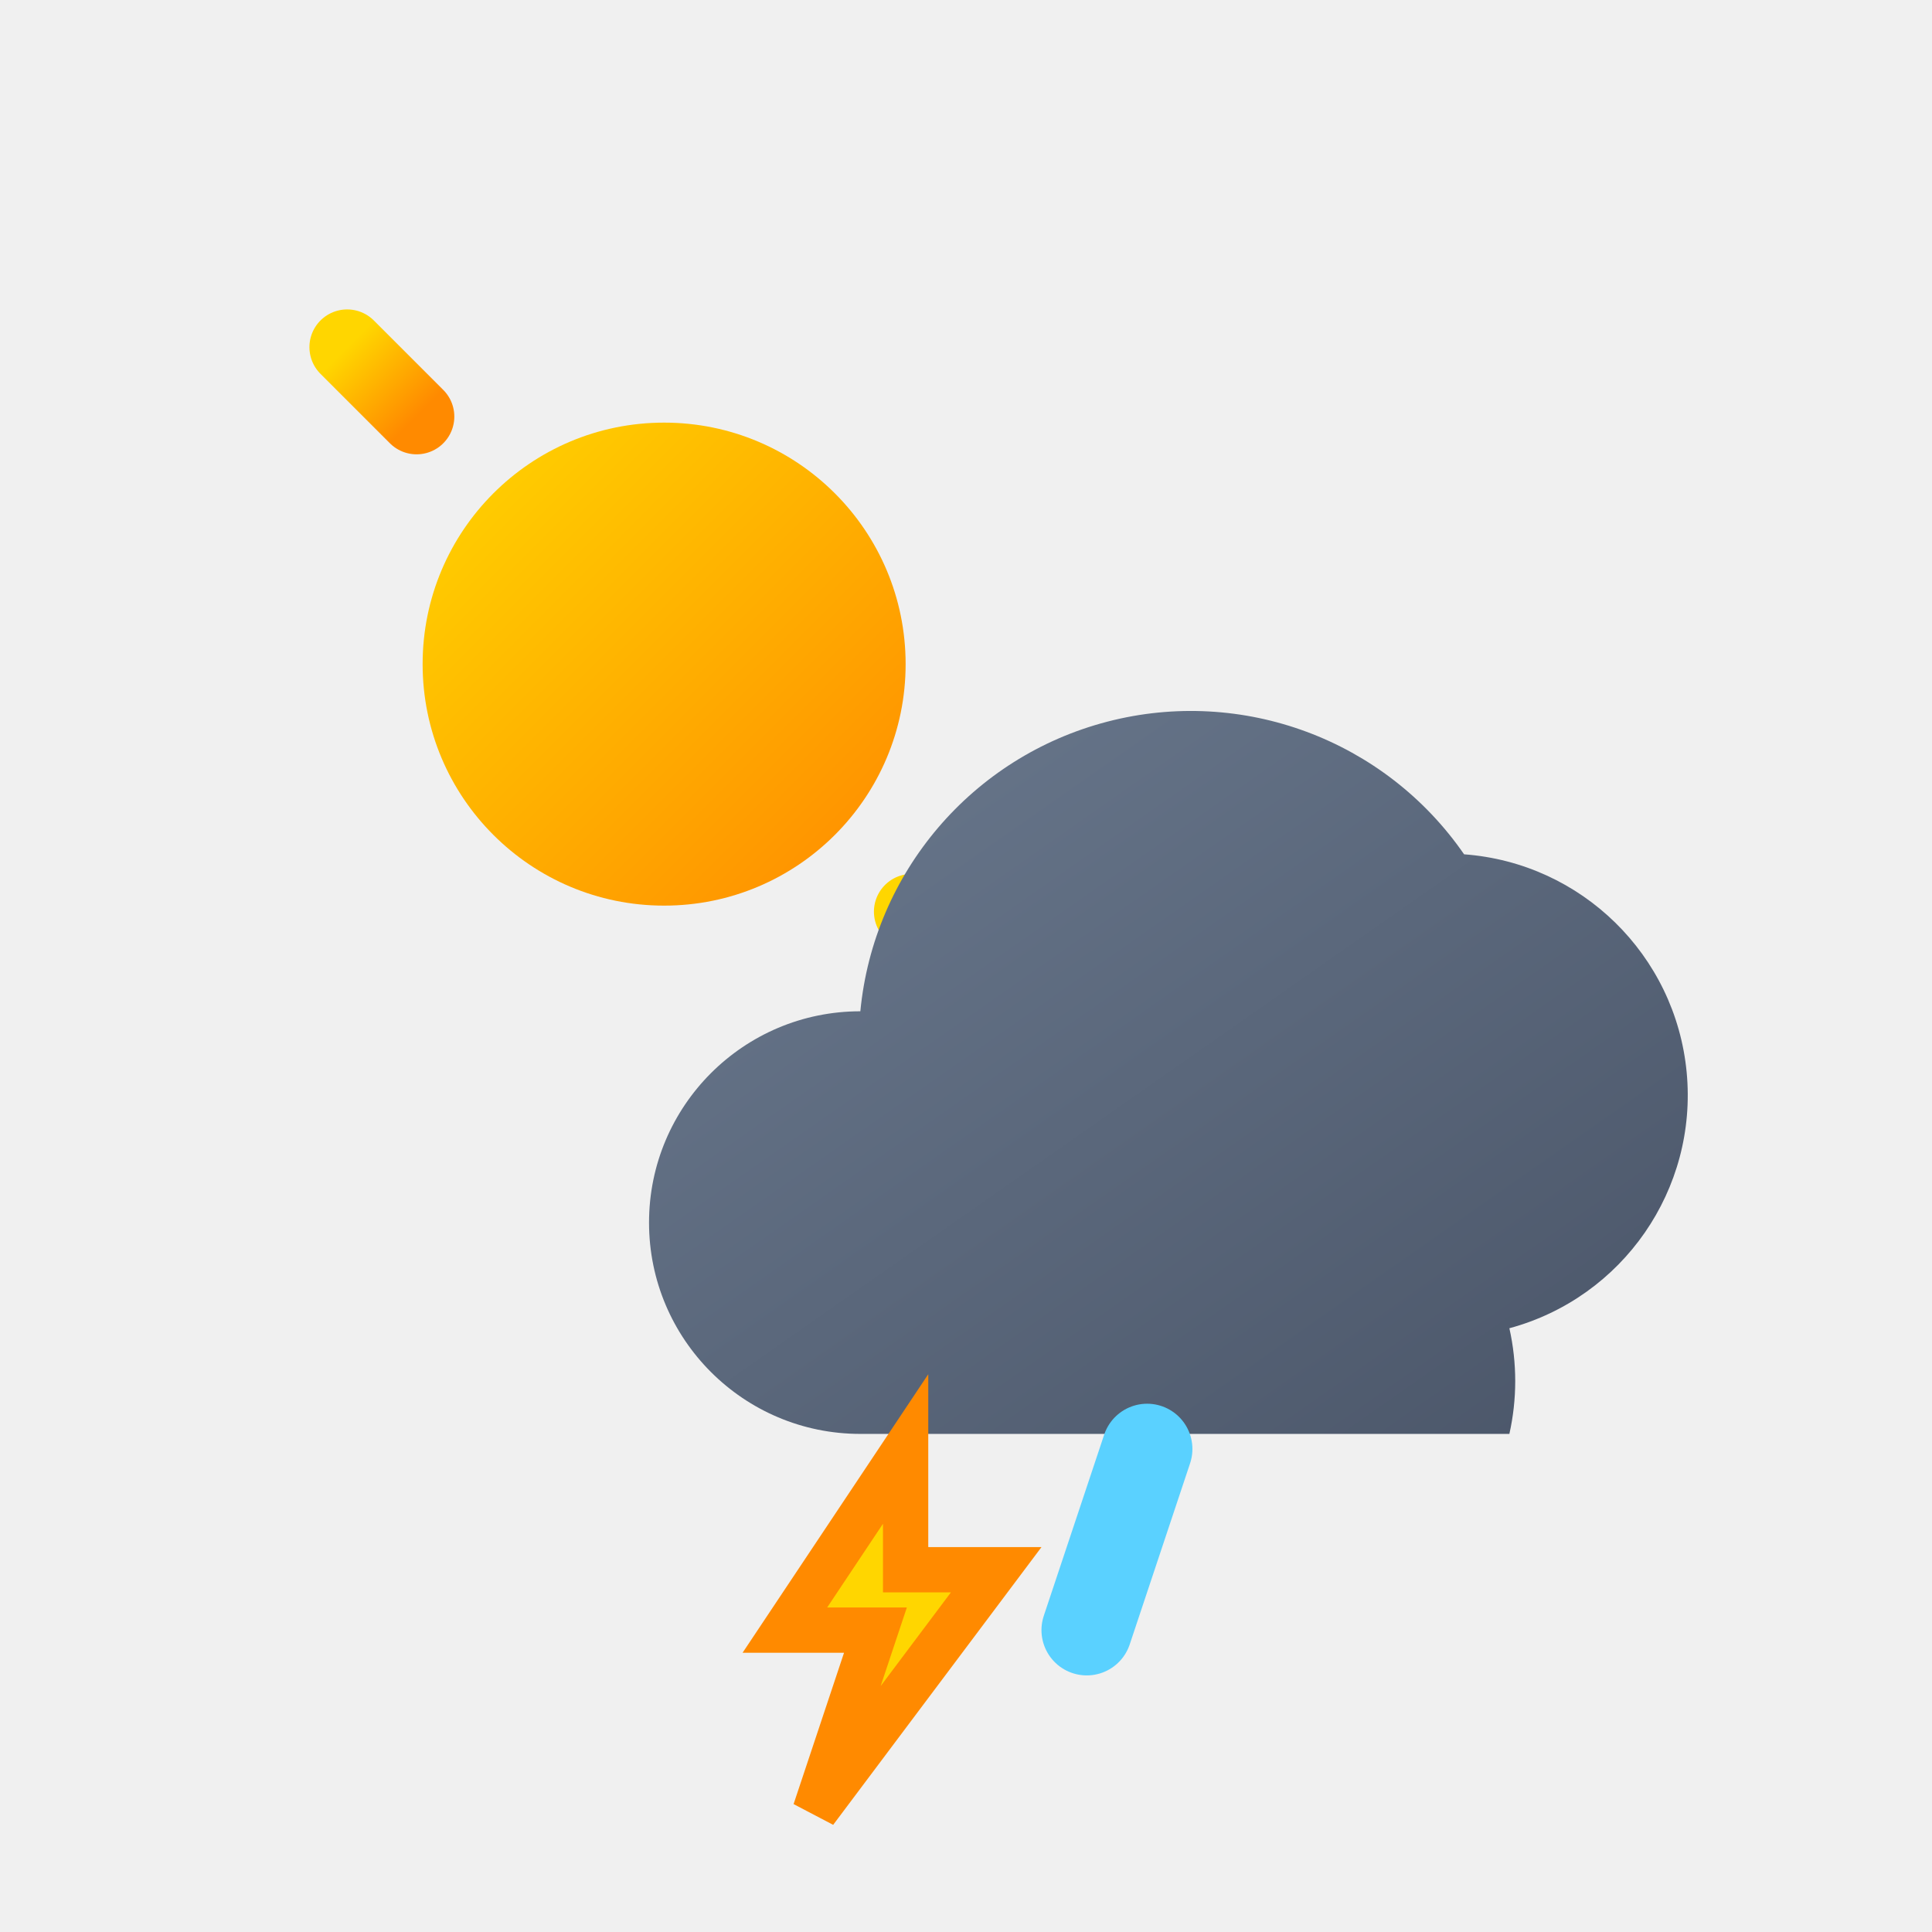
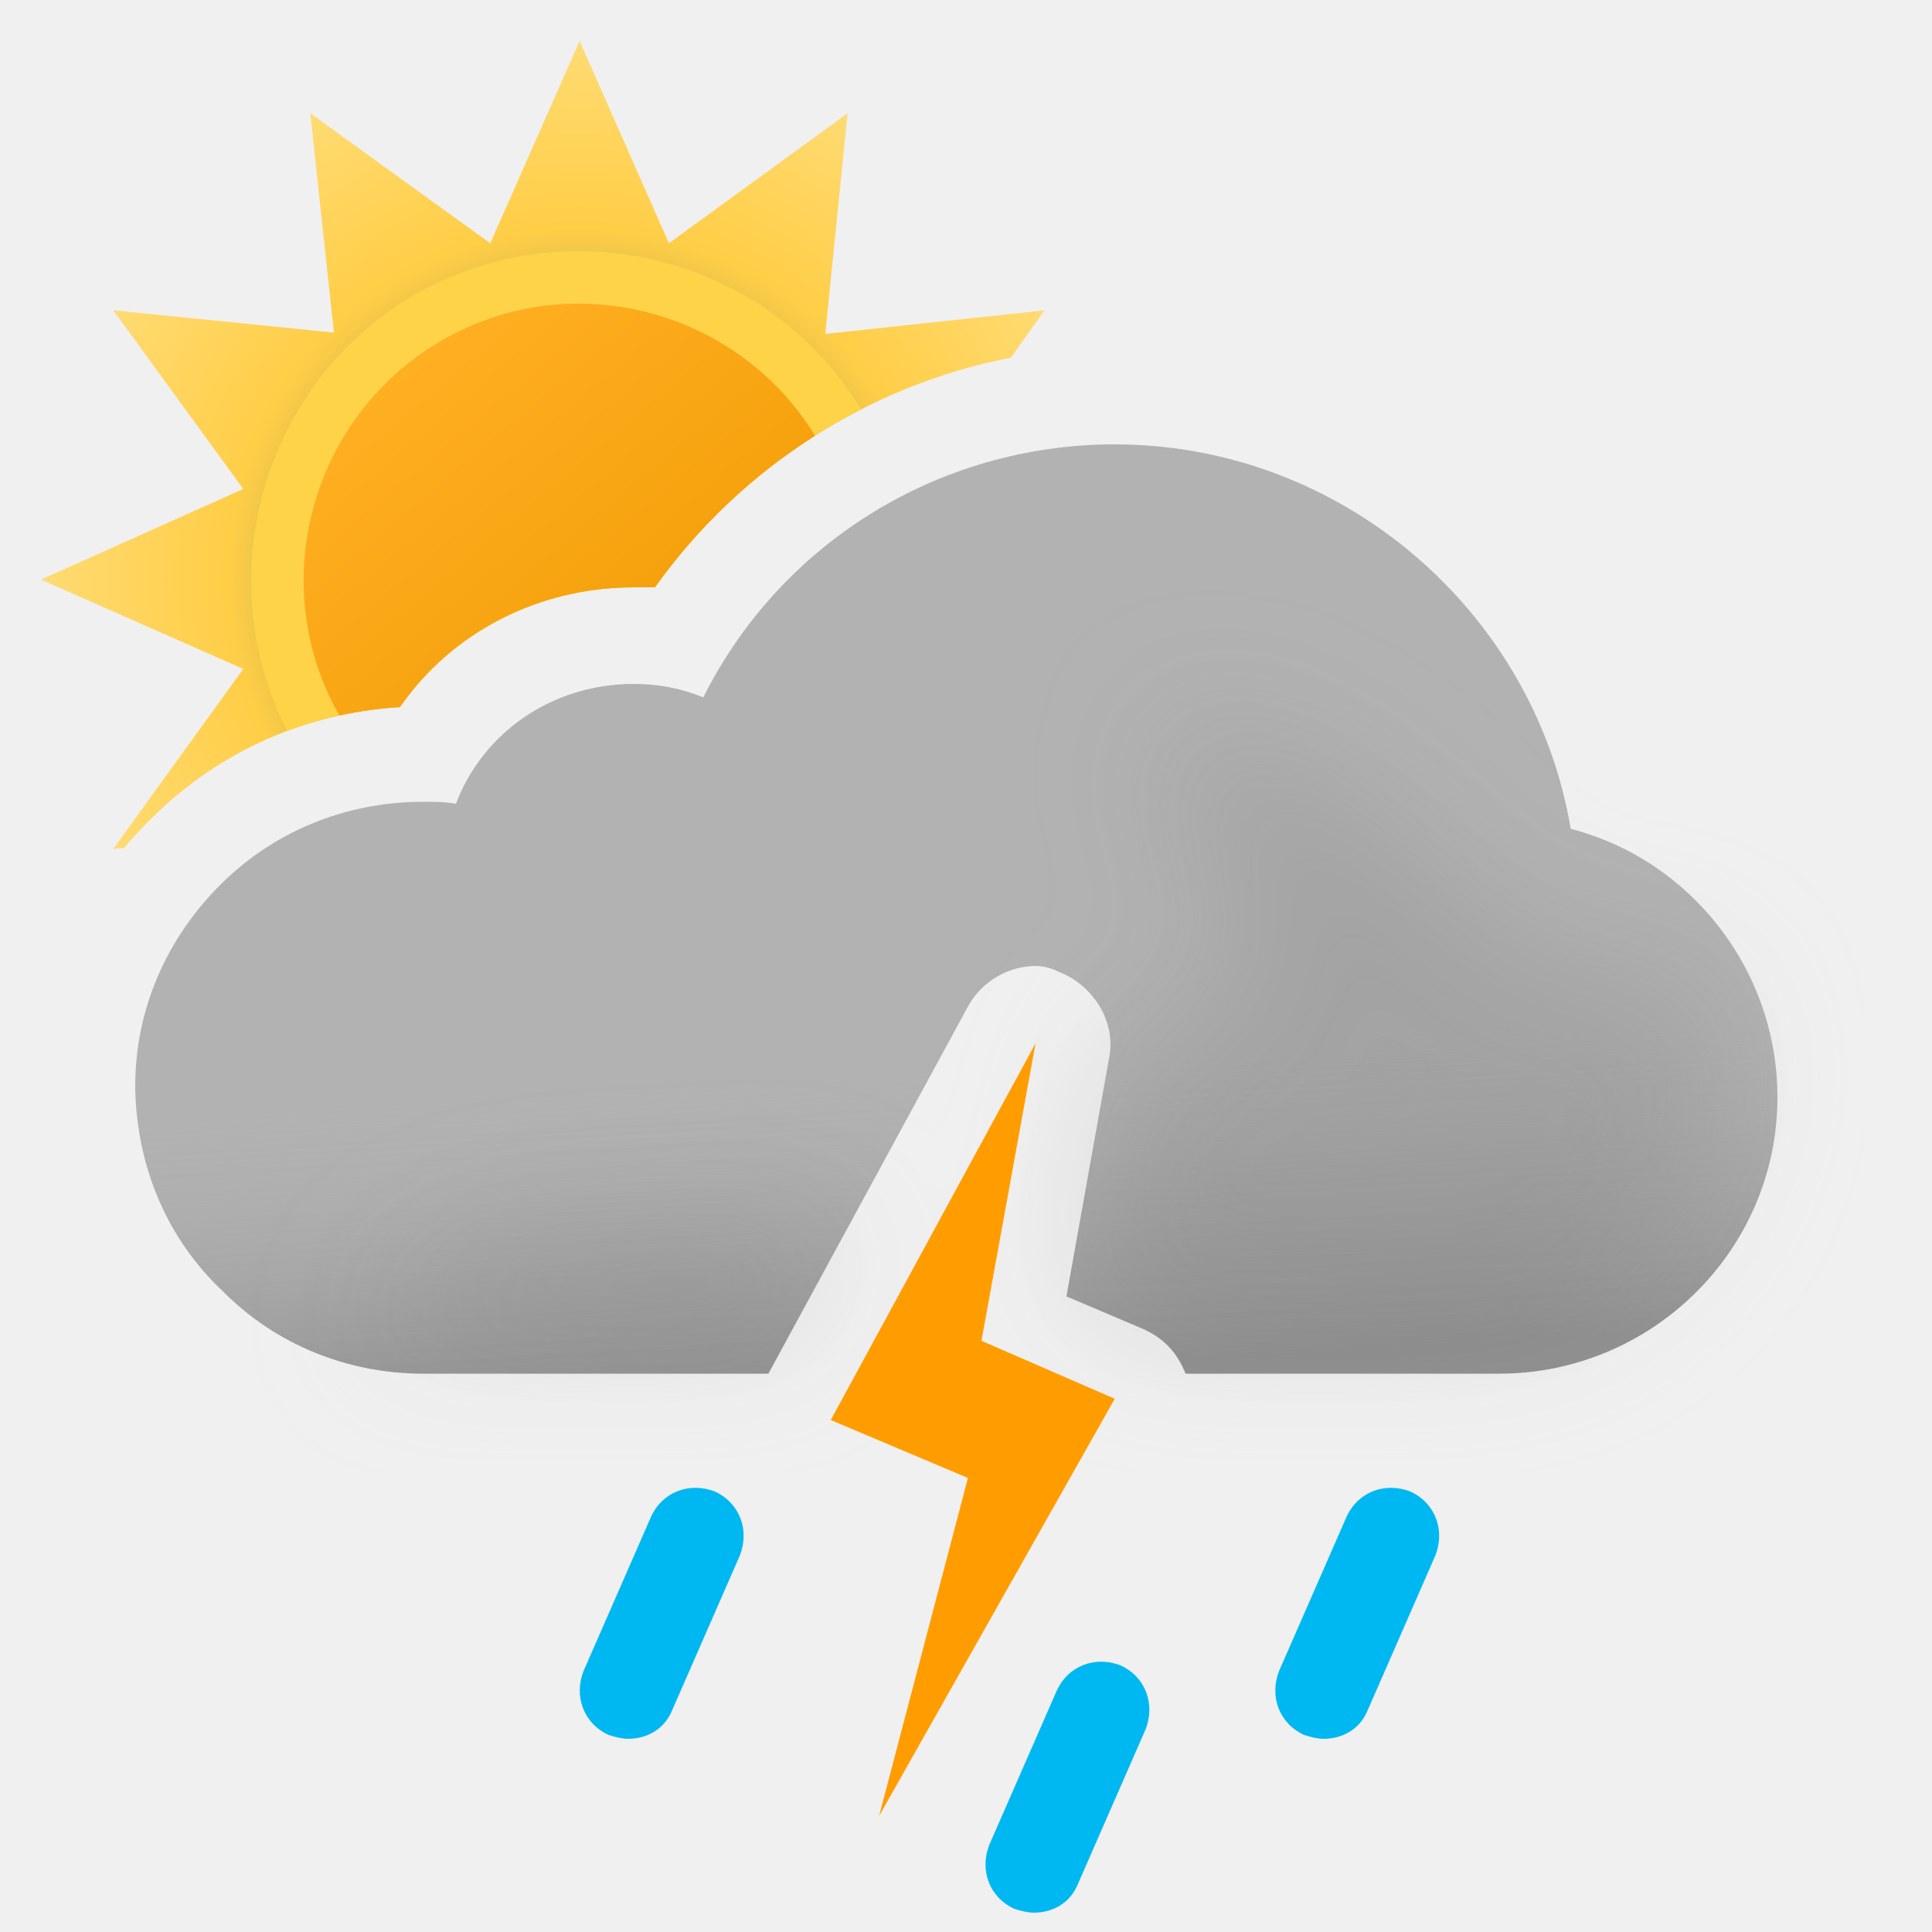
- <svg xmlns="http://www.w3.org/2000/svg" viewBox="0 0 64 64">
+ <svg xmlns="http://www.w3.org/2000/svg" width="100" height="100" fill="none" viewBox="0 0 100 100">
+   <g clip-path="url(#06d__06d__a)">
+     <path fill="url(#06d__06d__b)" fill-rule="evenodd" d="M52.315 18.517l1.757-2.457-11.356 1.224L43.872 5.86l-9.248 6.732L30 2.12l-4.624 10.472L16.06 5.86l1.224 11.356L5.86 16.06l6.732 9.248L2.12 30l10.472 4.624L5.86 43.94l.57-.061c.369-.441.759-.868 1.17-1.279 3.5-3.6 8.1-5.7 13.1-6 2.7-3.9 7.2-6.2 12.1-6.2h1.1c4.363-6.14 11.011-10.453 18.415-11.883z" clip-rule="evenodd" />
+     <path fill="#FFD348" fill-rule="evenodd" d="M14.867 37.83A20.01 20.01 0 0120.7 36.6c2.7-3.9 7.2-6.2 12.1-6.2h1.1a29.679 29.679 0 0110.672-9.21c-4.775-7.863-15.023-10.525-23.082-5.956-7.87 4.565-10.725 14.6-6.623 22.597z" clip-rule="evenodd" />
+     <path fill="url(#06d__06d__c)" fill-rule="evenodd" d="M17.565 37.034c1.022-.224 2.07-.37 3.135-.434 2.7-3.9 7.2-6.2 12.1-6.2h1.1a29.635 29.635 0 018.287-7.849c-4.026-6.562-12.633-8.81-19.328-4.927-6.765 3.923-9.155 12.626-5.294 19.41z" clip-rule="evenodd" />
+     <path fill="#B2B2B2" fill-rule="evenodd" d="M57.7 23c11.7 0 21.7 8.6 23.6 19.9C87.5 44.5 92 50.2 92 56.8c0 7.9-6.5 14.3-14.4 14.3H61.363c-.406-1.049-1.097-1.815-2.163-2.3l-4-1.7 2.2-12.3c.4-1.9-.8-3.8-2.6-4.5-.4-.2-.8-.3-1.2-.3-1.4 0-2.8.8-3.5 2.1l-10.328 19H21.9c-3.9 0-7.6-1.5-10.3-4.2-2.9-2.7-4.5-6.4-4.6-10.5v-.2c0-3.8 1.5-7.4 4.2-10.2 2.8-2.9 6.6-4.5 10.7-4.5.6 0 1.1 0 1.7.1 1.4-3.7 5-6.2 9.2-6.2 1.2 0 2.4.2 3.6.7 4-8 12.2-13.1 21.3-13.1z" clip-rule="evenodd" />
+     <path fill="url(#06d__06d__d)" fill-rule="evenodd" d="M57.7 23c11.7 0 21.7 8.6 23.6 19.9C87.5 44.5 92 50.2 92 56.8c0 7.9-6.5 14.3-14.4 14.3H61.363c-.406-1.049-1.097-1.815-2.163-2.3l-4-1.7 2.2-12.3c.4-1.9-.8-3.8-2.6-4.5-.4-.2-.8-.3-1.2-.3-1.4 0-2.8.8-3.5 2.1l-10.328 19H21.9c-3.9 0-7.6-1.5-10.3-4.2-2.9-2.7-4.5-6.4-4.6-10.5v-.2c0-3.8 1.5-7.4 4.2-10.2 2.8-2.9 6.6-4.5 10.7-4.5.6 0 1.1 0 1.7.1 1.4-3.7 5-6.2 9.2-6.2 1.2 0 2.4.2 3.6.7 4-8 12.2-13.1 21.3-13.1z" clip-rule="evenodd" opacity=".6" style="mix-blend-mode:multiply" />
+     <g filter="url(#06d__06d__e)" opacity=".3" style="mix-blend-mode:multiply">
+       <path fill="#B6B6B6" fill-rule="evenodd" d="M44.073 63.187c-6.589.45-13.618.813-14.573.813-6.5 0-11 5.1-11 5.1h22.359l3.214-5.913zm12.412-3.27L57.4 54.8c.051-.243.076-.486.077-.727.648-.239 1.17-.47 1.17-.47s4.352-1.602 5.103-1.602c.75 0 .374-2.963.14-4.81l-.14-1.32c0-.362-.448-.885-1-1.53-.777-.908-1.762-2.057-2-3.34-.175-.94.026-2.082.172-2.91.091-.516.16-.91.104-1.058.112.053.922.327.922.327 1.948.66 5.03 1.74 7.802 3.64 1.658 1.138 3.941 3.314 3.941 3.314s1.645 1.272 2.059 1.687c1 1 4 4 6 4h5L89 51.59l.5 3.21c0 7.9-6.5 14.3-14.4 14.3H59.758a4.69 4.69 0 00-.558-.301l-4-1.7.926-5.178c.556-.355.562-1.108.359-2.004zm4.505-22.916c.014-.004.026.007.036.032 0 0-.05-.029-.036-.032z" clip-rule="evenodd" />
+     </g>
+     <path fill="#00B8F1" d="M53.5 99c-.3 0-.7-.1-1-.2-1.3-.6-1.8-2-1.3-3.3l3.5-8c.6-1.3 2-1.8 3.3-1.3 1.3.6 1.8 2 1.3 3.3l-3.5 8c-.4 1-1.3 1.5-2.3 1.5zm15-9c-.3 0-.7-.1-1-.2-1.3-.6-1.8-2-1.3-3.3l3.5-8c.6-1.3 2-1.8 3.3-1.3 1.3.6 1.8 2 1.3 3.3l-3.5 8c-.4 1-1.3 1.5-2.3 1.5zm-36 0c-.3 0-.7-.1-1-.2-1.3-.6-1.8-2-1.3-3.3l3.5-8c.6-1.3 2-1.8 3.3-1.3 1.3.6 1.8 2 1.3 3.3l-3.5 8c-.4 1-1.3 1.5-2.3 1.5z" />
+     <path fill="#FF9D00" fill-rule="evenodd" d="M50.8 69.4L53.6 54 43 73.5l7.1 3L45.5 94l12.2-21.6-6.9-3z" clip-rule="evenodd" />
+   </g>
  <defs>
-     <linearGradient id="sun-grad3" x1="0%" y1="0%" x2="100%" y2="100%">
-       <stop offset="0%" style="stop-color:#FFD600" />
-       <stop offset="100%" style="stop-color:#FF8A00" />
+     <linearGradient id="06d__06d__c" x1="20.817" x2="39.177" y1="19.057" y2="40.937" gradientUnits="userSpaceOnUse">
+       <stop stop-color="#FFAF22" />
+       <stop offset=".99" stop-color="#F09900" />
    </linearGradient>
-     <linearGradient id="cloud-grad8" x1="0%" y1="0%" x2="100%" y2="100%">
-       <stop offset="0%" style="stop-color:#6b7a8f" />
-       <stop offset="100%" style="stop-color:#4a5568" />
+     <linearGradient id="06d__06d__d" x1="47.5" x2="49.5" y1="38.5" y2="71.1" gradientUnits="userSpaceOnUse">
+       <stop offset=".484" stop-color="#fff" stop-opacity="0" />
+       <stop offset="1" stop-color="#B3B2B2" />
    </linearGradient>
+     <radialGradient id="06d__06d__b" cx="0" cy="0" r="1" gradientTransform="translate(30 30) scale(27.88)" gradientUnits="userSpaceOnUse">
+       <stop offset=".514" stop-color="#D6B849" />
+       <stop offset=".652" stop-color="#FFCE47" />
+       <stop offset="1" stop-color="#FFDB73" />
+     </radialGradient>
+     <clipPath id="06d__06d__a">
+       <path fill="#fff" d="M0 0h100v100H0z" />
+     </clipPath>
+     <filter id="06d__06d__e" width="85" height="46.101" x="11.5" y="30" color-interpolation-filters="sRGB" filterUnits="userSpaceOnUse">
+       <feFlood flood-opacity="0" result="BackgroundImageFix" />
+       <feBlend in="SourceGraphic" in2="BackgroundImageFix" result="shape" />
+       <feGaussianBlur result="effect1_foregroundBlur_1334_7010" stdDeviation="3.5" />
+     </filter>
  </defs>
-   <g>
-     <circle cx="22" cy="22" r="8" fill="url(#sun-grad3)" />
-     <g stroke="url(#sun-grad3)" stroke-width="2.5" stroke-linecap="round">
-       <line x1="22" y1="8" x2="22" y2="11" />
-       <line x1="8" y1="22" x2="11" y2="22" />
-       <line x1="33" y1="22" x2="36" y2="22" />
-       <line x1="11.5" y1="11.5" x2="13.8" y2="13.8" />
-       <line x1="30.2" y1="30.2" x2="32.5" y2="32.5" />
-     </g>
-   </g>
-   <path d="M50,44a8,8,0,0,0-1.5-15.7,11,11,0,0,0-20,5.2,7,7,0,0,0,0,14h21.5a8,8,0,0,0,0-3.5Z" fill="url(#cloud-grad8)" />
-   <line x1="38" y1="48" x2="36" y2="54" stroke="#5ad1ff" stroke-width="3" stroke-linecap="round" />
-   <path d="M30,48 L26,54 L29,54 L27,60 L33,52 L30,52 Z" fill="#FFD600" stroke="#FF8A00" stroke-width="1.5" />
</svg>
